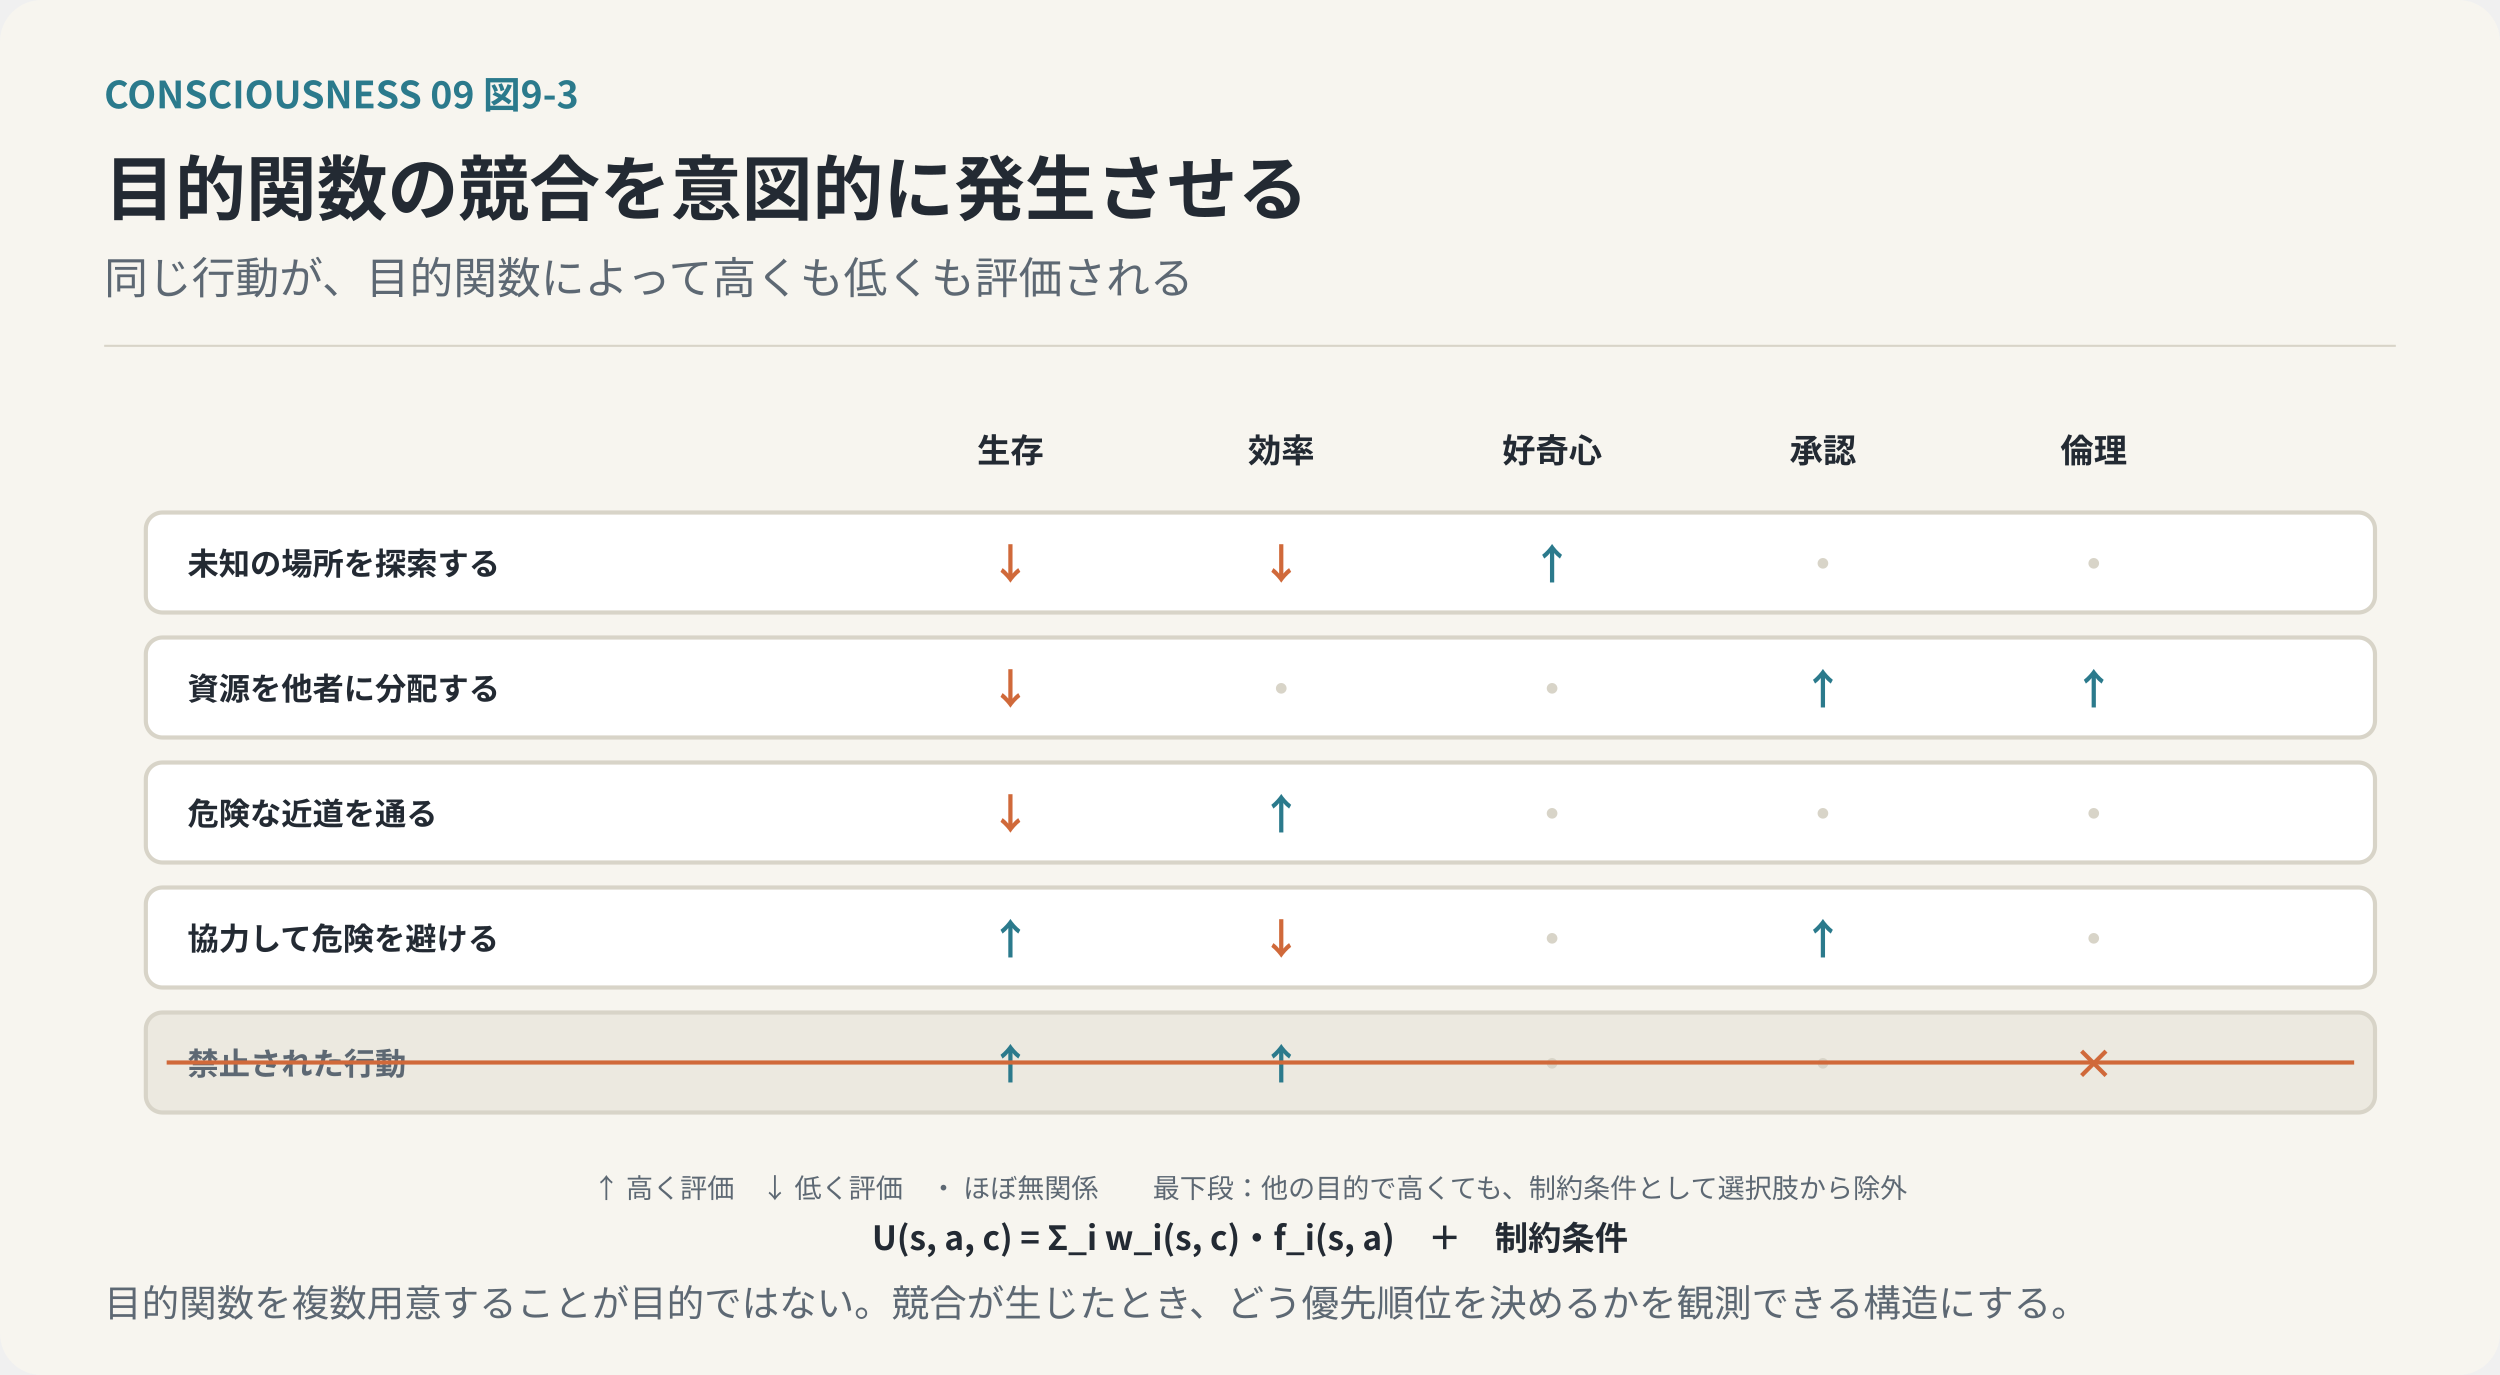
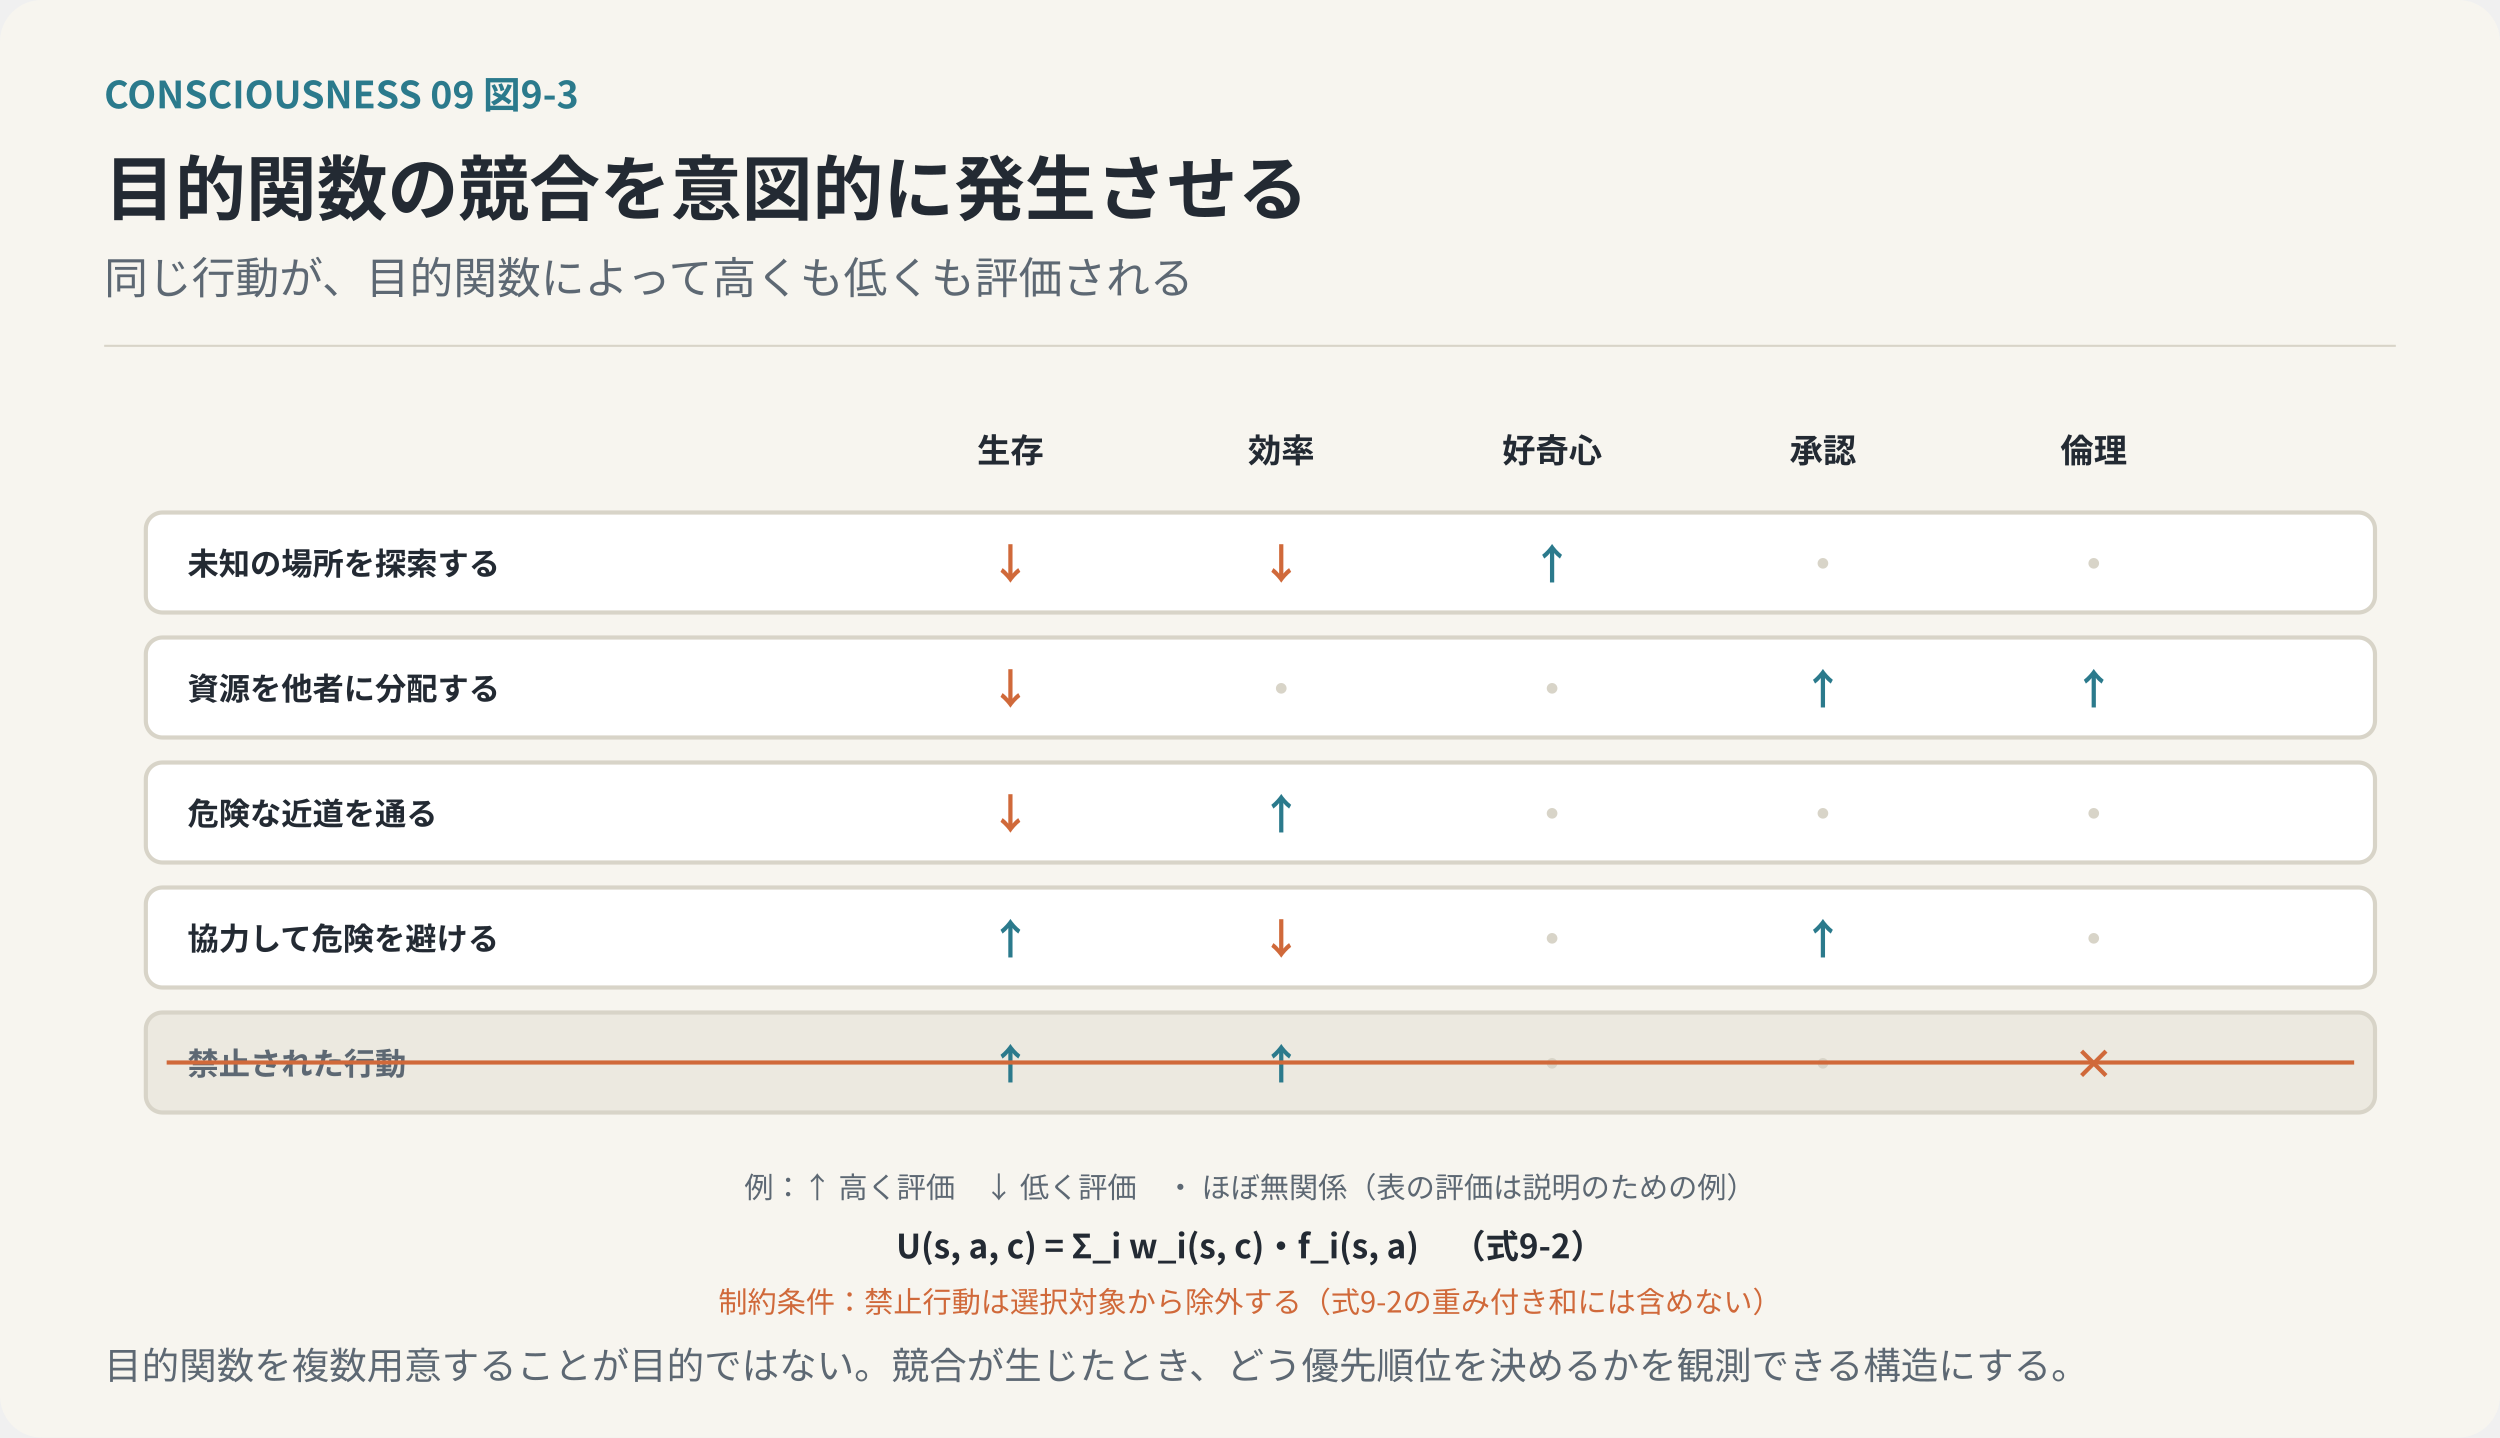
- <svg xmlns="http://www.w3.org/2000/svg" width="1200" height="660" viewBox="0 0 1200 660" role="img" aria-labelledby="title desc">
+ <svg xmlns="http://www.w3.org/2000/svg" width="1200" height="690" viewBox="0 0 1200 690" role="img" aria-labelledby="title desc">
  <defs>
    <marker id="arrow" markerWidth="10" markerHeight="10" refX="8" refY="5" orient="auto-start-reverse">
      <path d="M1,1 L9,5 L1,9" fill="none" stroke="#5d6873" stroke-width="1.4" />
    </marker>
    <marker id="arrow-teal" markerWidth="10" markerHeight="10" refX="8" refY="5" orient="auto-start-reverse">
      <path d="M1,1 L9,5 L1,9" fill="none" stroke="#2b7a8c" stroke-width="1.6" />
    </marker>
    <marker id="arrow-terra" markerWidth="10" markerHeight="10" refX="8" refY="5" orient="auto-start-reverse">
      <path d="M1,1 L9,5 L1,9" fill="none" stroke="#d0693a" stroke-width="1.6" />
    </marker>
    <marker id="arrow-indigo" markerWidth="10" markerHeight="10" refX="8" refY="5" orient="auto-start-reverse">
      <path d="M1,1 L9,5 L1,9" fill="none" stroke="#5a4fcf" stroke-width="1.6" />
    </marker>
    <marker id="arrow-ink" markerWidth="10" markerHeight="10" refX="8" refY="5" orient="auto-start-reverse">
      <path d="M1,1 L9,5 L1,9" fill="none" stroke="#232a33" stroke-width="1.6" />
    </marker>
  </defs>
-   <rect width="1200" height="660" rx="20" fill="#f7f5ef" />
+   <rect width="1200" height="690" rx="20" fill="#f7f5ef" />
  <g font-family="system-ui, -apple-system, &quot;Hiragino Kaku Gothic ProN&quot;, &quot;Noto Sans CJK JP&quot;, Meiryo, sans-serif">
    <text x="50.0" y="52.0" fill="#2b7a8c" font-size="18" text-anchor="start" font-weight="700">CONSCIOUSNESS     09     図9-3</text>
    <text x="50.0" y="103.0" fill="#232a33" font-size="34" text-anchor="start" font-weight="700">目的関数の競合を意図的に発生させる</text>
    <text x="50.0" y="141.0" fill="#5d6873" font-size="21" text-anchor="start" font-weight="400">同じ行動が、目的関数によって高くも低くも評価される</text>
    <line x1="50.0" y1="166.0" x2="1150.0" y2="166.0" stroke="#d8d4c8" stroke-width="1" />
    <text x="485.0" y="222.0" fill="#232a33" font-size="16" text-anchor="middle" font-weight="700">生存</text>
    <text x="615.0" y="222.0" fill="#232a33" font-size="16" text-anchor="middle" font-weight="700">効率</text>
    <text x="745.0" y="222.0" fill="#232a33" font-size="16" text-anchor="middle" font-weight="700">好奇心</text>
    <text x="875.0" y="222.0" fill="#232a33" font-size="16" text-anchor="middle" font-weight="700">承認</text>
    <text x="1005.0" y="222.0" fill="#232a33" font-size="16" text-anchor="middle" font-weight="700">倫理</text>
    <rect x="70.0" y="246.0" width="1070.0" height="48.0" rx="8" fill="#ffffff" stroke="#d8d4c8" stroke-width="2" />
    <text x="90.0" y="276.0" fill="#232a33" font-size="15" text-anchor="start" font-weight="700">未知の場所を探索する</text>
    <text x="485.0" y="278.0" fill="#d0693a" font-size="20" text-anchor="middle" font-weight="700">↓</text>
    <text x="615.0" y="278.0" fill="#d0693a" font-size="20" text-anchor="middle" font-weight="700">↓</text>
    <text x="745.0" y="278.0" fill="#2b7a8c" font-size="20" text-anchor="middle" font-weight="700">↑</text>
    <text x="875.0" y="278.0" fill="#d8d4c8" font-size="20" text-anchor="middle" font-weight="700">・</text>
    <text x="1005.0" y="278.0" fill="#d8d4c8" font-size="20" text-anchor="middle" font-weight="700">・</text>
    <rect x="70.0" y="306.0" width="1070.0" height="48.0" rx="8" fill="#ffffff" stroke="#d8d4c8" stroke-width="2" />
    <text x="90.0" y="336.0" fill="#232a33" font-size="15" text-anchor="start" font-weight="700">資源を他者に分配する</text>
    <text x="485.0" y="338.0" fill="#d0693a" font-size="20" text-anchor="middle" font-weight="700">↓</text>
    <text x="615.0" y="338.0" fill="#d8d4c8" font-size="20" text-anchor="middle" font-weight="700">・</text>
    <text x="745.0" y="338.0" fill="#d8d4c8" font-size="20" text-anchor="middle" font-weight="700">・</text>
    <text x="875.0" y="338.0" fill="#2b7a8c" font-size="20" text-anchor="middle" font-weight="700">↑</text>
    <text x="1005.0" y="338.0" fill="#2b7a8c" font-size="20" text-anchor="middle" font-weight="700">↑</text>
    <rect x="70.0" y="366.0" width="1070.0" height="48.0" rx="8" fill="#ffffff" stroke="#d8d4c8" stroke-width="2" />
    <text x="90.0" y="396.0" fill="#232a33" font-size="15" text-anchor="start" font-weight="700">危険な近道を通る</text>
    <text x="485.0" y="398.0" fill="#d0693a" font-size="20" text-anchor="middle" font-weight="700">↓</text>
    <text x="615.0" y="398.0" fill="#2b7a8c" font-size="20" text-anchor="middle" font-weight="700">↑</text>
    <text x="745.0" y="398.0" fill="#d8d4c8" font-size="20" text-anchor="middle" font-weight="700">・</text>
    <text x="875.0" y="398.0" fill="#d8d4c8" font-size="20" text-anchor="middle" font-weight="700">・</text>
    <text x="1005.0" y="398.0" fill="#d8d4c8" font-size="20" text-anchor="middle" font-weight="700">・</text>
    <rect x="70.0" y="426.0" width="1070.0" height="48.0" rx="8" fill="#ffffff" stroke="#d8d4c8" stroke-width="2" />
    <text x="90.0" y="456.0" fill="#232a33" font-size="15" text-anchor="start" font-weight="700">協力して危険を避ける</text>
    <text x="485.0" y="458.0" fill="#2b7a8c" font-size="20" text-anchor="middle" font-weight="700">↑</text>
    <text x="615.0" y="458.0" fill="#d0693a" font-size="20" text-anchor="middle" font-weight="700">↓</text>
    <text x="745.0" y="458.0" fill="#d8d4c8" font-size="20" text-anchor="middle" font-weight="700">・</text>
    <text x="875.0" y="458.0" fill="#2b7a8c" font-size="20" text-anchor="middle" font-weight="700">↑</text>
    <text x="1005.0" y="458.0" fill="#d8d4c8" font-size="20" text-anchor="middle" font-weight="700">・</text>
    <rect x="70.0" y="486.0" width="1070.0" height="48.0" rx="8" fill="#ece9e0" stroke="#d8d4c8" stroke-width="2" />
    <text x="90.0" y="516.0" fill="#5d6873" font-size="15" text-anchor="start" font-weight="700">禁止された行動</text>
    <text x="485.0" y="518.0" fill="#2b7a8c" font-size="20" text-anchor="middle" font-weight="700">↑</text>
    <text x="615.0" y="518.0" fill="#2b7a8c" font-size="20" text-anchor="middle" font-weight="700">↑</text>
    <text x="745.0" y="518.0" fill="#d8d4c8" font-size="20" text-anchor="middle" font-weight="700">・</text>
    <text x="875.0" y="518.0" fill="#d8d4c8" font-size="20" text-anchor="middle" font-weight="700">・</text>
    <text x="1005.0" y="518.0" fill="#d0693a" font-size="20" text-anchor="middle" font-weight="700">×</text>
    <line x1="80.0" y1="510.0" x2="1130.0" y2="510.0" stroke="#d0693a" stroke-width="2" />
-     <text x="600.0" y="575.0" fill="#5d6873" font-size="13" text-anchor="middle" font-weight="400">↑ 高く評価　↓ 低く評価　・ ほぼ無関係　　最下段：他の目的で高くても、制約条件として選択肢から除外</text>
-     <text x="600.0" y="600.0" fill="#232a33" font-size="16" text-anchor="middle" font-weight="700">U(s, a, c) = Σ_i w_i(s, c)・f_i(s, a)　＋　制約条件</text>
-     <text x="50.0" y="632.0" fill="#5d6873" font-size="18" text-anchor="start" font-weight="400">目的関数を複数用意することが目的ではない。競合が生じたとき、どう優先順位を決めるかを観測できる構造にする。</text>
+     <text x="600.0" y="575.0" fill="#5d6873" font-size="14" text-anchor="middle" font-weight="400">例：↑ 高く評価　↓ 低く評価　・ ほぼ無関係（表の評価は説明のための例）</text>
+     <text x="600.0" y="604.0" fill="#232a33" font-size="16" text-anchor="middle" font-weight="700">U(s, a, c) = Σ_i w_i(s, c)・f_i(s, a)　（式9-2）</text>
+     <text x="600.0" y="630.0" fill="#d0693a" font-size="14" text-anchor="middle" font-weight="400">制約条件：禁止行動は選択対象から除外する（式9-2の重み付き和には含めない）</text>
+     <text x="50.0" y="662.0" fill="#5d6873" font-size="18" text-anchor="start" font-weight="400">目的関数を複数用意することが目的ではない。競合が生じたとき、どう優先順位を決めるかを観測できる構造にする。</text>
  </g>
</svg>
